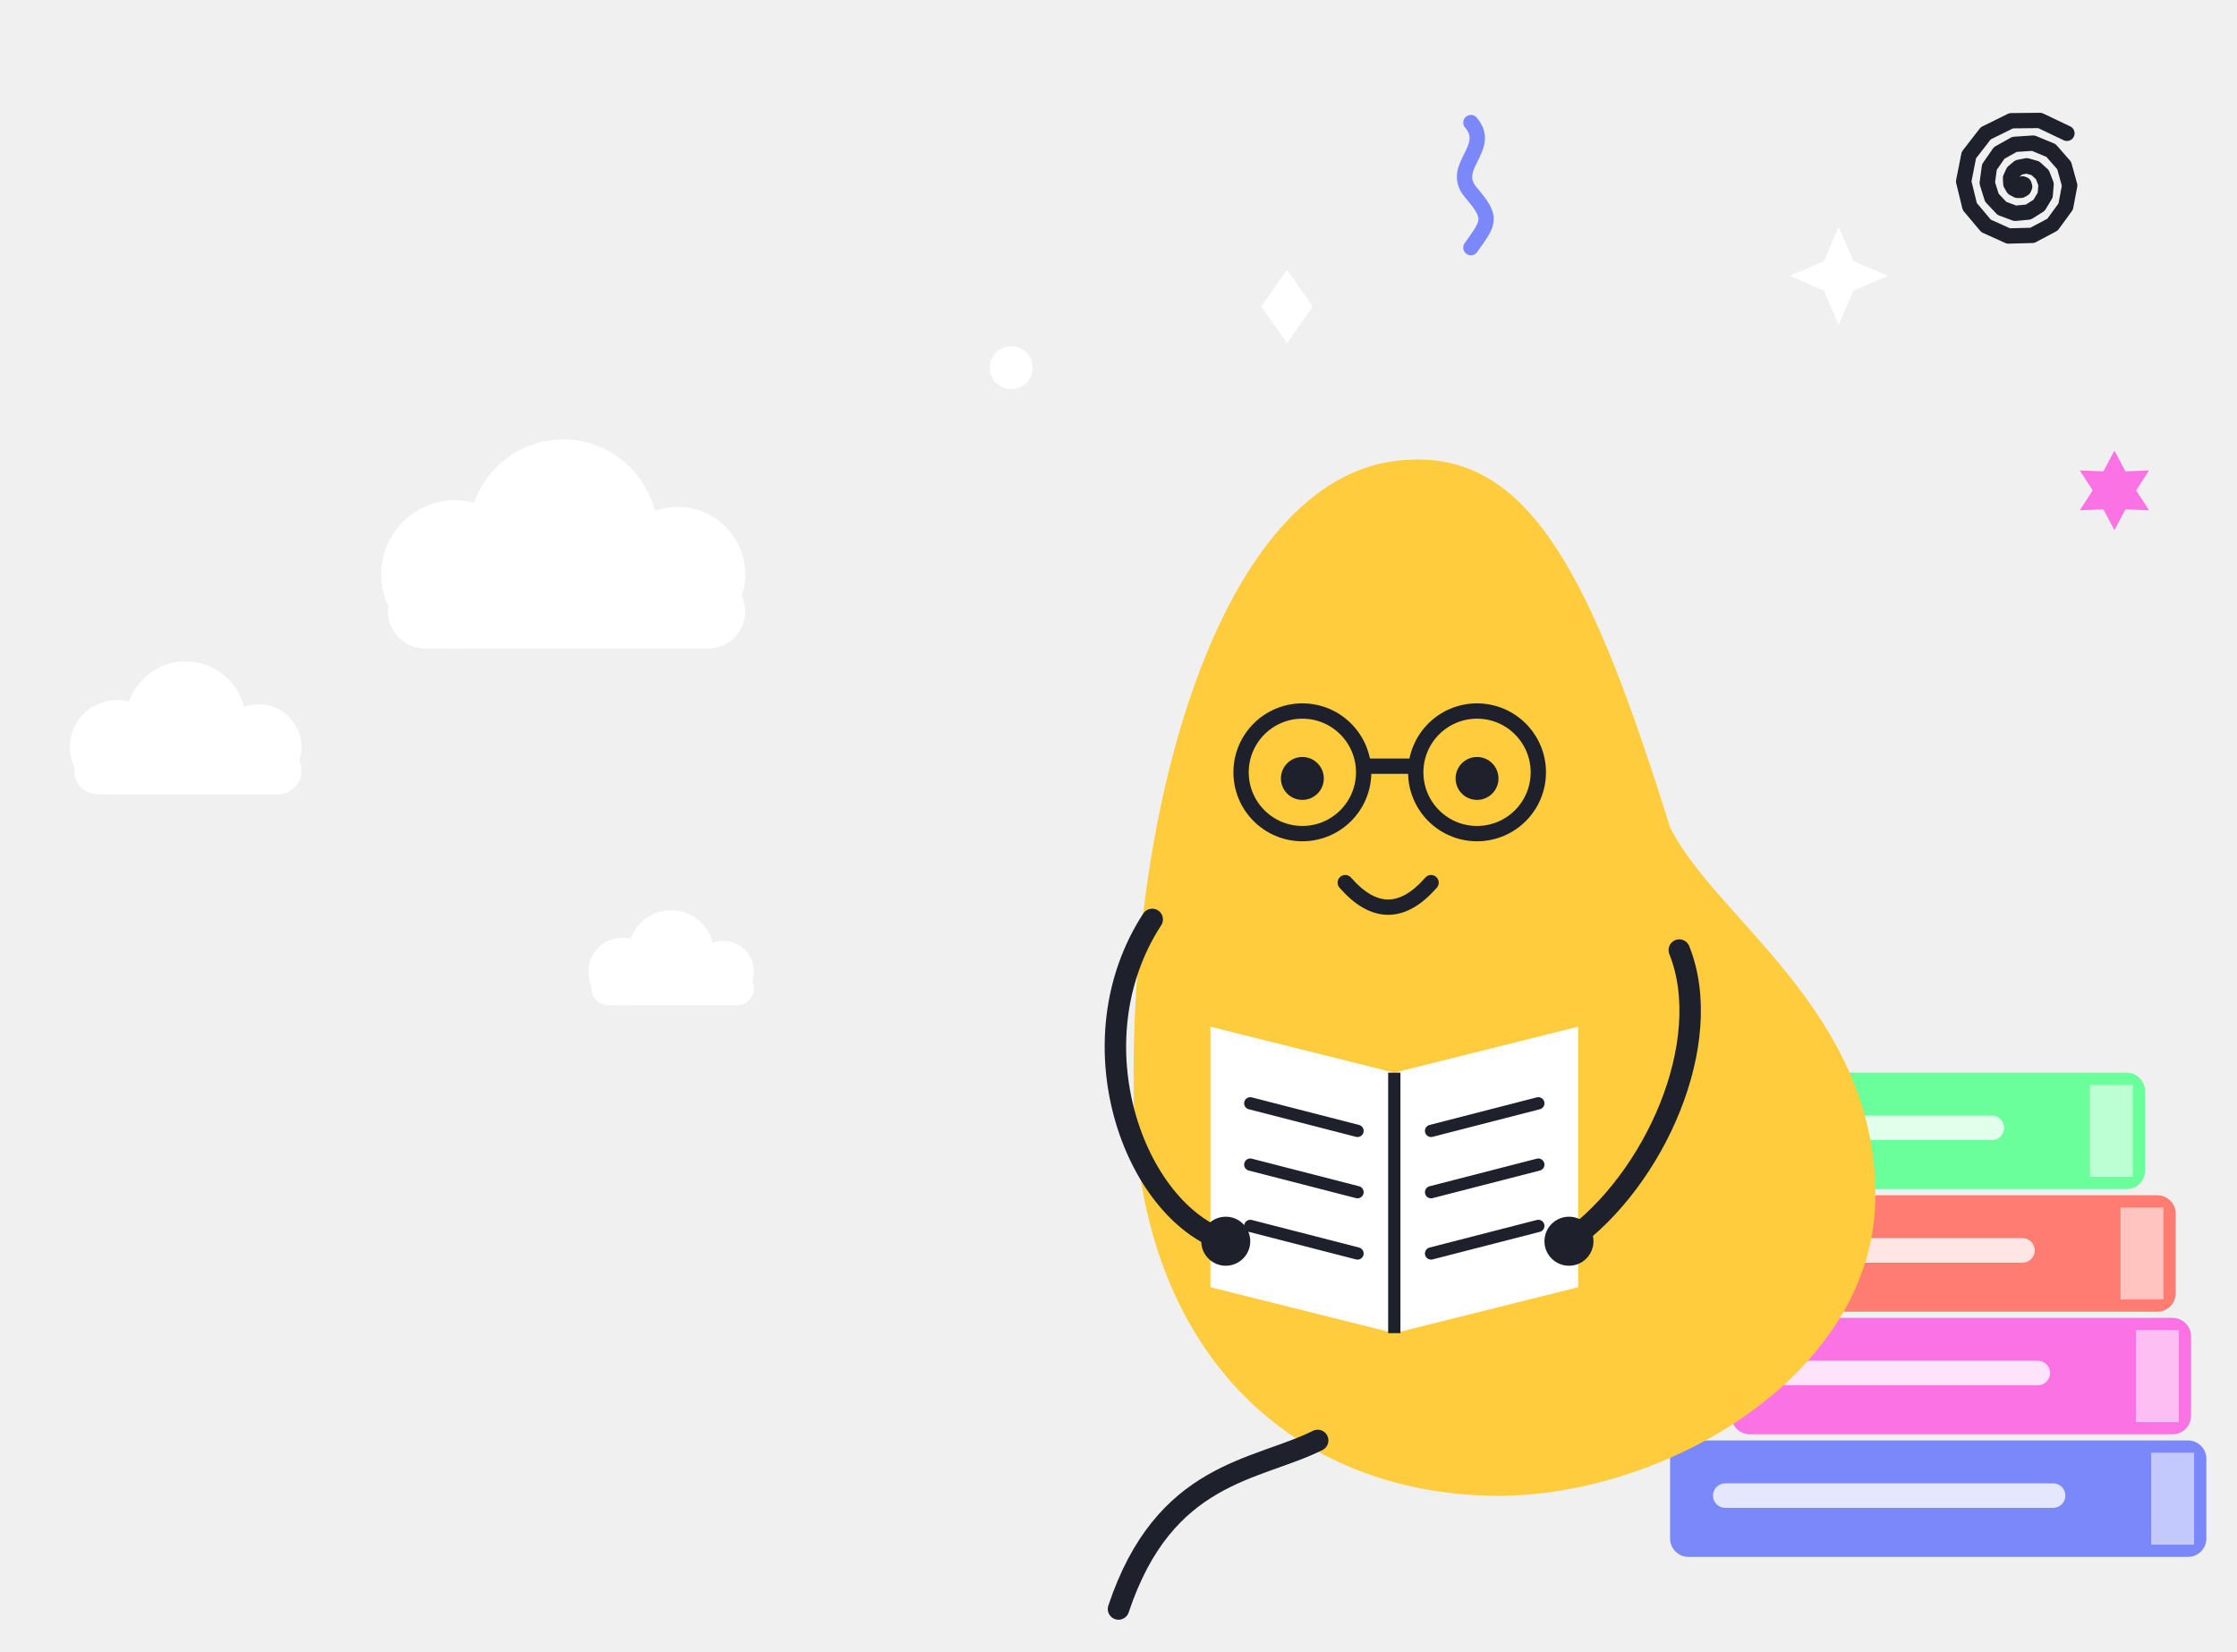
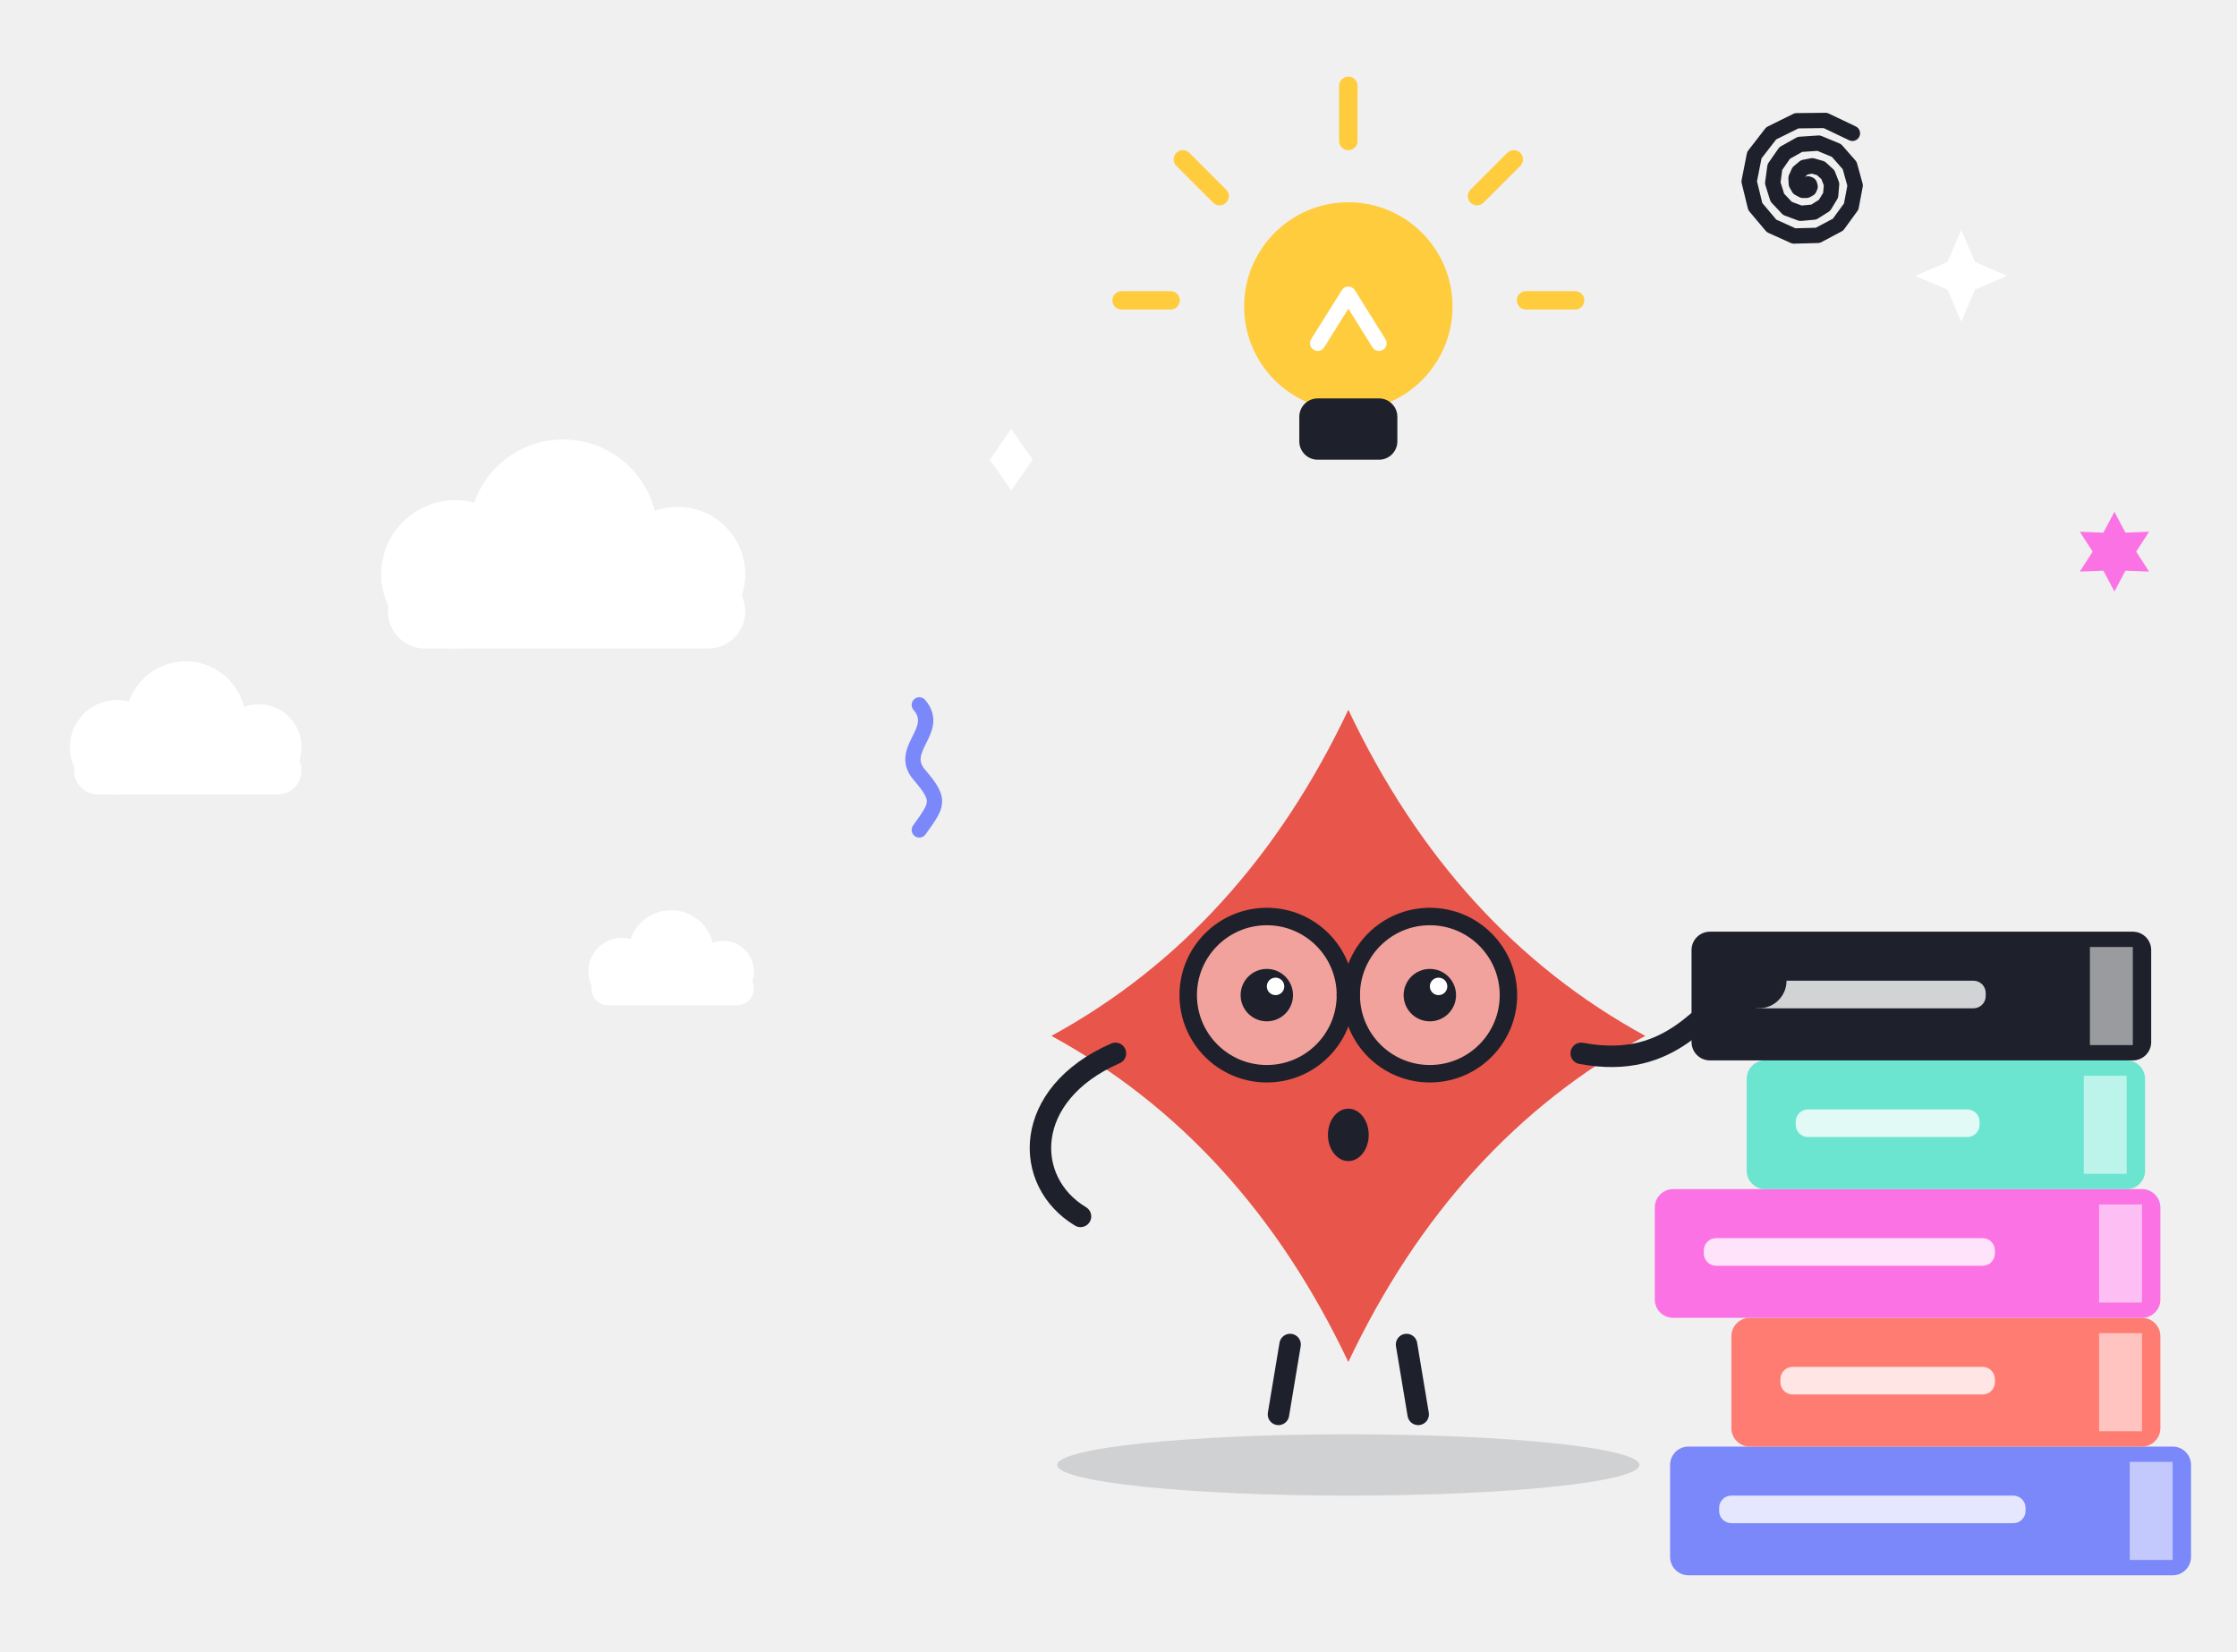
<svg xmlns="http://www.w3.org/2000/svg" width="730" height="539" viewBox="0 0 730 539">
  <g transform="translate(120 150) scale(1.1)" fill="#FFFFFF">
    <circle cx="26" cy="34" r="22" />
    <circle cx="58" cy="22" r="28" />
    <circle cx="92" cy="34" r="20" />
    <rect x="6" y="34" width="106" height="22" rx="11" />
  </g>
  <g transform="translate(20 220) scale(0.7)" fill="#FFFFFF">
    <circle cx="26" cy="34" r="22" />
    <circle cx="58" cy="22" r="28" />
    <circle cx="92" cy="34" r="20" />
    <rect x="6" y="34" width="106" height="22" rx="11" />
  </g>
  <g transform="translate(190 300) scale(0.5)" fill="#FFFFFF">
    <circle cx="26" cy="34" r="22" />
    <circle cx="58" cy="22" r="28" />
    <circle cx="92" cy="34" r="20" />
    <rect x="6" y="34" width="106" height="22" rx="11" />
  </g>
-   <rect x="545" y="470" width="175" height="38" rx="6" fill="#7B88FA" />
-   <rect x="702" y="474" width="14" height="30" fill="#FFFFFF" opacity=".55" />
-   <rect x="559" y="484" width="115" height="8" rx="4" fill="#FFFFFF" opacity=".8" />
-   <rect x="565" y="430" width="150" height="38" rx="6" fill="#FB72E4" />
-   <rect x="697" y="434" width="14" height="30" fill="#FFFFFF" opacity=".55" />
-   <rect x="579" y="444" width="90" height="8" rx="4" fill="#FFFFFF" opacity=".8" />
-   <rect x="540" y="390" width="170" height="38" rx="6" fill="#FF7C73" />
-   <rect x="692" y="394" width="14" height="30" fill="#FFFFFF" opacity=".55" />
-   <rect x="554" y="404" width="110" height="8" rx="4" fill="#FFFFFF" opacity=".8" />
-   <rect x="560" y="350" width="140" height="38" rx="6" fill="#6BFF9B" />
-   <rect x="682" y="354" width="14" height="30" fill="#FFFFFF" opacity=".55" />
-   <rect x="574" y="364" width="80" height="8" rx="4" fill="#FFFFFF" opacity=".8" />
-   <path d="M460 150C500 148 520 190 545 270C560 300 612 330 612 390C612 450 540 490 485 488C420 486 372 440 370 360C368 260 400 152 460 150Z" fill="#FFCC3E" />
-   <g fill="none" stroke="#1E212B" stroke-width="5">
-     <circle cx="425" cy="252" r="20" />
-     <circle cx="482" cy="252" r="20" />
-     <path d="M445 250H462" />
+   <rect x="545" y="472" width="170" height="42" rx="6" fill="#7B88FA" />
+   <rect x="695" y="477" width="14" height="32" fill="#FFFFFF" opacity=".55" />
+   <rect x="561" y="488" width="100" height="9" rx="4" fill="#FFFFFF" opacity=".8" />
+   <rect x="565" y="430" width="140" height="42" rx="6" fill="#FF7C73" />
+   <rect x="685" y="435" width="14" height="32" fill="#FFFFFF" opacity=".55" />
+   <rect x="581" y="446" width="70" height="9" rx="4" fill="#FFFFFF" opacity=".8" />
+   <rect x="540" y="388" width="165" height="42" rx="6" fill="#FB72E4" />
+   <rect x="685" y="393" width="14" height="32" fill="#FFFFFF" opacity=".55" />
+   <rect x="556" y="404" width="95" height="9" rx="4" fill="#FFFFFF" opacity=".8" />
+   <rect x="570" y="346" width="130" height="42" rx="6" fill="#6BE5D0" />
+   <rect x="680" y="351" width="14" height="32" fill="#FFFFFF" opacity=".55" />
+   <rect x="586" y="362" width="60" height="9" rx="4" fill="#FFFFFF" opacity=".8" />
+   <rect x="552" y="304" width="150" height="42" rx="6" fill="#1E212B" />
+   <rect x="682" y="309" width="14" height="32" fill="#FFFFFF" opacity=".55" />
+   <rect x="568" y="320" width="80" height="9" rx="4" fill="#FFFFFF" opacity=".8" />
+   <ellipse cx="440" cy="478" rx="95" ry="10" fill="#1E212B" opacity=".15" />
+   <g transform="translate(440 338) rotate(0) scale(0.95)">
+     <path d="M0 -112Q36 -36 102 0Q36 36 0 112Q-36 36 -102 0Q-36 -36 0 -112Z" fill="#E8554A" />
+     <g fill="#FFFFFF" fill-opacity=".45" stroke="#1E212B" stroke-width="6">
+       <circle cx="-28" cy="-14" r="27" />
+       <circle cx="28" cy="-14" r="27" />
+     </g>
+     <path d="M-1 -14H1" fill="none" stroke="#1E212B" stroke-width="6" stroke-linecap="round" stroke-linejoin="round" />
+     <circle cx="-28" cy="-14" r="9" fill="#1E212B" />
+     <circle cx="28" cy="-14" r="9" fill="#1E212B" />
+     <circle cx="-25" cy="-17" r="3" fill="#FFFFFF" />
+     <circle cx="31" cy="-17" r="3" fill="#FFFFFF" />
+     <ellipse cx="0" cy="34" rx="7" ry="9" fill="#1E212B" />
+     <path d="M-20 106L-24 130" fill="none" stroke="#1E212B" stroke-width="7.368" stroke-linecap="round" stroke-linejoin="round" />
+     <path d="M20 106L24 130" fill="none" stroke="#1E212B" stroke-width="7.368" stroke-linecap="round" stroke-linejoin="round" />
+     <path d="M80 6C112 12 122 -10 136 -18" fill="none" stroke="#1E212B" stroke-width="7.368" stroke-linecap="round" stroke-linejoin="round" />
+     <circle cx="136" cy="-18" r="9.474" fill="#1E212B" />
+     <path d="M-80 6C-112 20 -112 50 -92 62" fill="none" stroke="#1E212B" stroke-width="7.368" stroke-linecap="round" stroke-linejoin="round" />
  </g>
-   <circle cx="425" cy="254" r="7" fill="#1E212B" />
-   <circle cx="482" cy="254" r="7" fill="#1E212B" />
-   <path d="M439 288Q453 304 467 288" fill="none" stroke="#1E212B" stroke-width="5" stroke-linecap="round" stroke-linejoin="round" />
-   <path d="M395 335L455 350L515 335V420L455 435L395 420Z" fill="#FFFFFF" />
-   <path d="M455 350V435" stroke="#1E212B" stroke-width="4" />
-   <g stroke="#1E212B" stroke-width="4" stroke-linecap="round">
-     <path d="M408 360L443 369M408 380L443 389M408 400L443 409M467 369L502 360M467 389L502 380M467 409L502 400" />
+   <circle cx="574" cy="320" r="9.0" fill="#1E212B" />
+   <g stroke="#FFCC3E" stroke-width="6" stroke-linecap="round">
+     <path d="M440 28V46" />
+     <path d="M386 52L398 64" />
+     <path d="M494 52L482 64" />
+     <path d="M366 98H382" />
+     <path d="M498 98H514" />
  </g>
-   <path d="M376 300C350 340 370 395 400 405" fill="none" stroke="#1E212B" stroke-width="7" stroke-linecap="round" stroke-linejoin="round" />
-   <path d="M548 310C560 340 540 385 512 405" fill="none" stroke="#1E212B" stroke-width="7" stroke-linecap="round" stroke-linejoin="round" />
-   <circle cx="400" cy="405" r="8" fill="#1E212B" />
-   <circle cx="512" cy="405" r="8" fill="#1E212B" />
-   <path d="M430 470C410 480 380 480 365 525" fill="none" stroke="#1E212B" stroke-width="7" stroke-linecap="round" stroke-linejoin="round" />
-   <path d="M600 74L604.8 85.2L616 90L604.8 94.8L600 106L595.2 94.8L584 90L595.2 85.2Z" fill="#FFFFFF" />
-   <path d="M690.0 147.0 L693.6 153.8 L701.3 153.5 L697.1 160.0 L701.3 166.5 L693.6 166.2 L690.0 173.0 L686.4 166.2 L678.7 166.5 L682.9 160.0 L678.7 153.5 L686.4 153.8Z" fill="#FB72E4" />
-   <path d="M420 88L428.4 100L420 112L411.6 100Z" fill="#FFFFFF" />
-   <path d="M480 40c7.2 8.4 -7.2 14.4 0 22.8s6.0 9.6 0 18.0" fill="none" stroke="#7B88FA" stroke-width="5" stroke-linecap="round" stroke-linejoin="round" />
-   <path d="M660 60L660.5 60.2 L660.7 60.9 L660.4 61.6 L659.5 62.1 L658.3 62.1 L657.0 61.4 L656.2 60.0 L656.1 58.1 L657.0 56.1 L658.8 54.6 L661.4 54.1 L664.2 54.9 L666.5 57.0 L667.7 60.1 L667.4 63.7 L665.4 67.0 L661.9 69.2 L657.6 69.6 L653.3 68.0 L650.0 64.5 L648.5 59.7 L649.2 54.5 L652.4 49.9 L657.4 47.1 L663.5 46.7 L669.3 49.1 L673.6 54.0 L675.4 60.5 L674.1 67.4 L669.8 73.3 L663.2 76.8 L655.4 77.0 L648.1 73.7 L642.8 67.4 L640.8 59.2 L642.5 50.6 L648.0 43.5 L656.3 39.4 L665.7 39.3 L674.5 43.5" fill="none" stroke="#1E212B" stroke-width="5" stroke-linecap="round" stroke-linejoin="round" />
-   <circle cx="330" cy="120" r="7" fill="#FFFFFF" />
+   <circle cx="440" cy="100" r="34" fill="#FFCC3E" />
+   <rect x="424" y="130" width="32" height="20" rx="6" fill="#1E212B" />
+   <path d="M430 112L440 96L450 112" fill="none" stroke="#FFFFFF" stroke-width="5" stroke-linecap="round" stroke-linejoin="round" />
+   <path d="M640 75L644.5 85.5L655 90L644.5 94.5L640 105L635.5 94.5L625 90L635.5 85.5Z" fill="#FFFFFF" />
+   <path d="M690.0 167.0 L693.6 173.8 L701.3 173.5 L697.1 180.0 L701.3 186.5 L693.6 186.2 L690.0 193.0 L686.4 186.2 L678.7 186.5 L682.9 180.0 L678.7 173.5 L686.4 173.8Z" fill="#FB72E4" />
+   <path d="M330 140L337.0 150L330 160L323.0 150Z" fill="#FFFFFF" />
+   <path d="M300 230c7.2 8.4 -7.2 14.4 0 22.8s6.0 9.6 0 18.0" fill="none" stroke="#7B88FA" stroke-width="5" stroke-linecap="round" stroke-linejoin="round" />
+   <path d="M590 60L590.5 60.2 L590.7 60.9 L590.4 61.6 L589.5 62.1 L588.3 62.1 L587.0 61.4 L586.2 60.0 L586.1 58.1 L587.0 56.1 L588.8 54.6 L591.4 54.1 L594.2 54.9 L596.5 57.0 L597.7 60.1 L597.4 63.7 L595.4 67.0 L591.9 69.2 L587.6 69.6 L583.3 68.0 L580.0 64.5 L578.5 59.7 L579.2 54.5 L582.4 49.9 L587.4 47.1 L593.5 46.7 L599.3 49.1 L603.6 54.0 L605.4 60.5 L604.1 67.4 L599.8 73.3 L593.2 76.8 L585.4 77.0 L578.1 73.7 L572.8 67.4 L570.8 59.2 L572.5 50.6 L578.0 43.5 L586.3 39.4 L595.7 39.3 L604.5 43.5" fill="none" stroke="#1E212B" stroke-width="5" stroke-linecap="round" stroke-linejoin="round" />
</svg>
